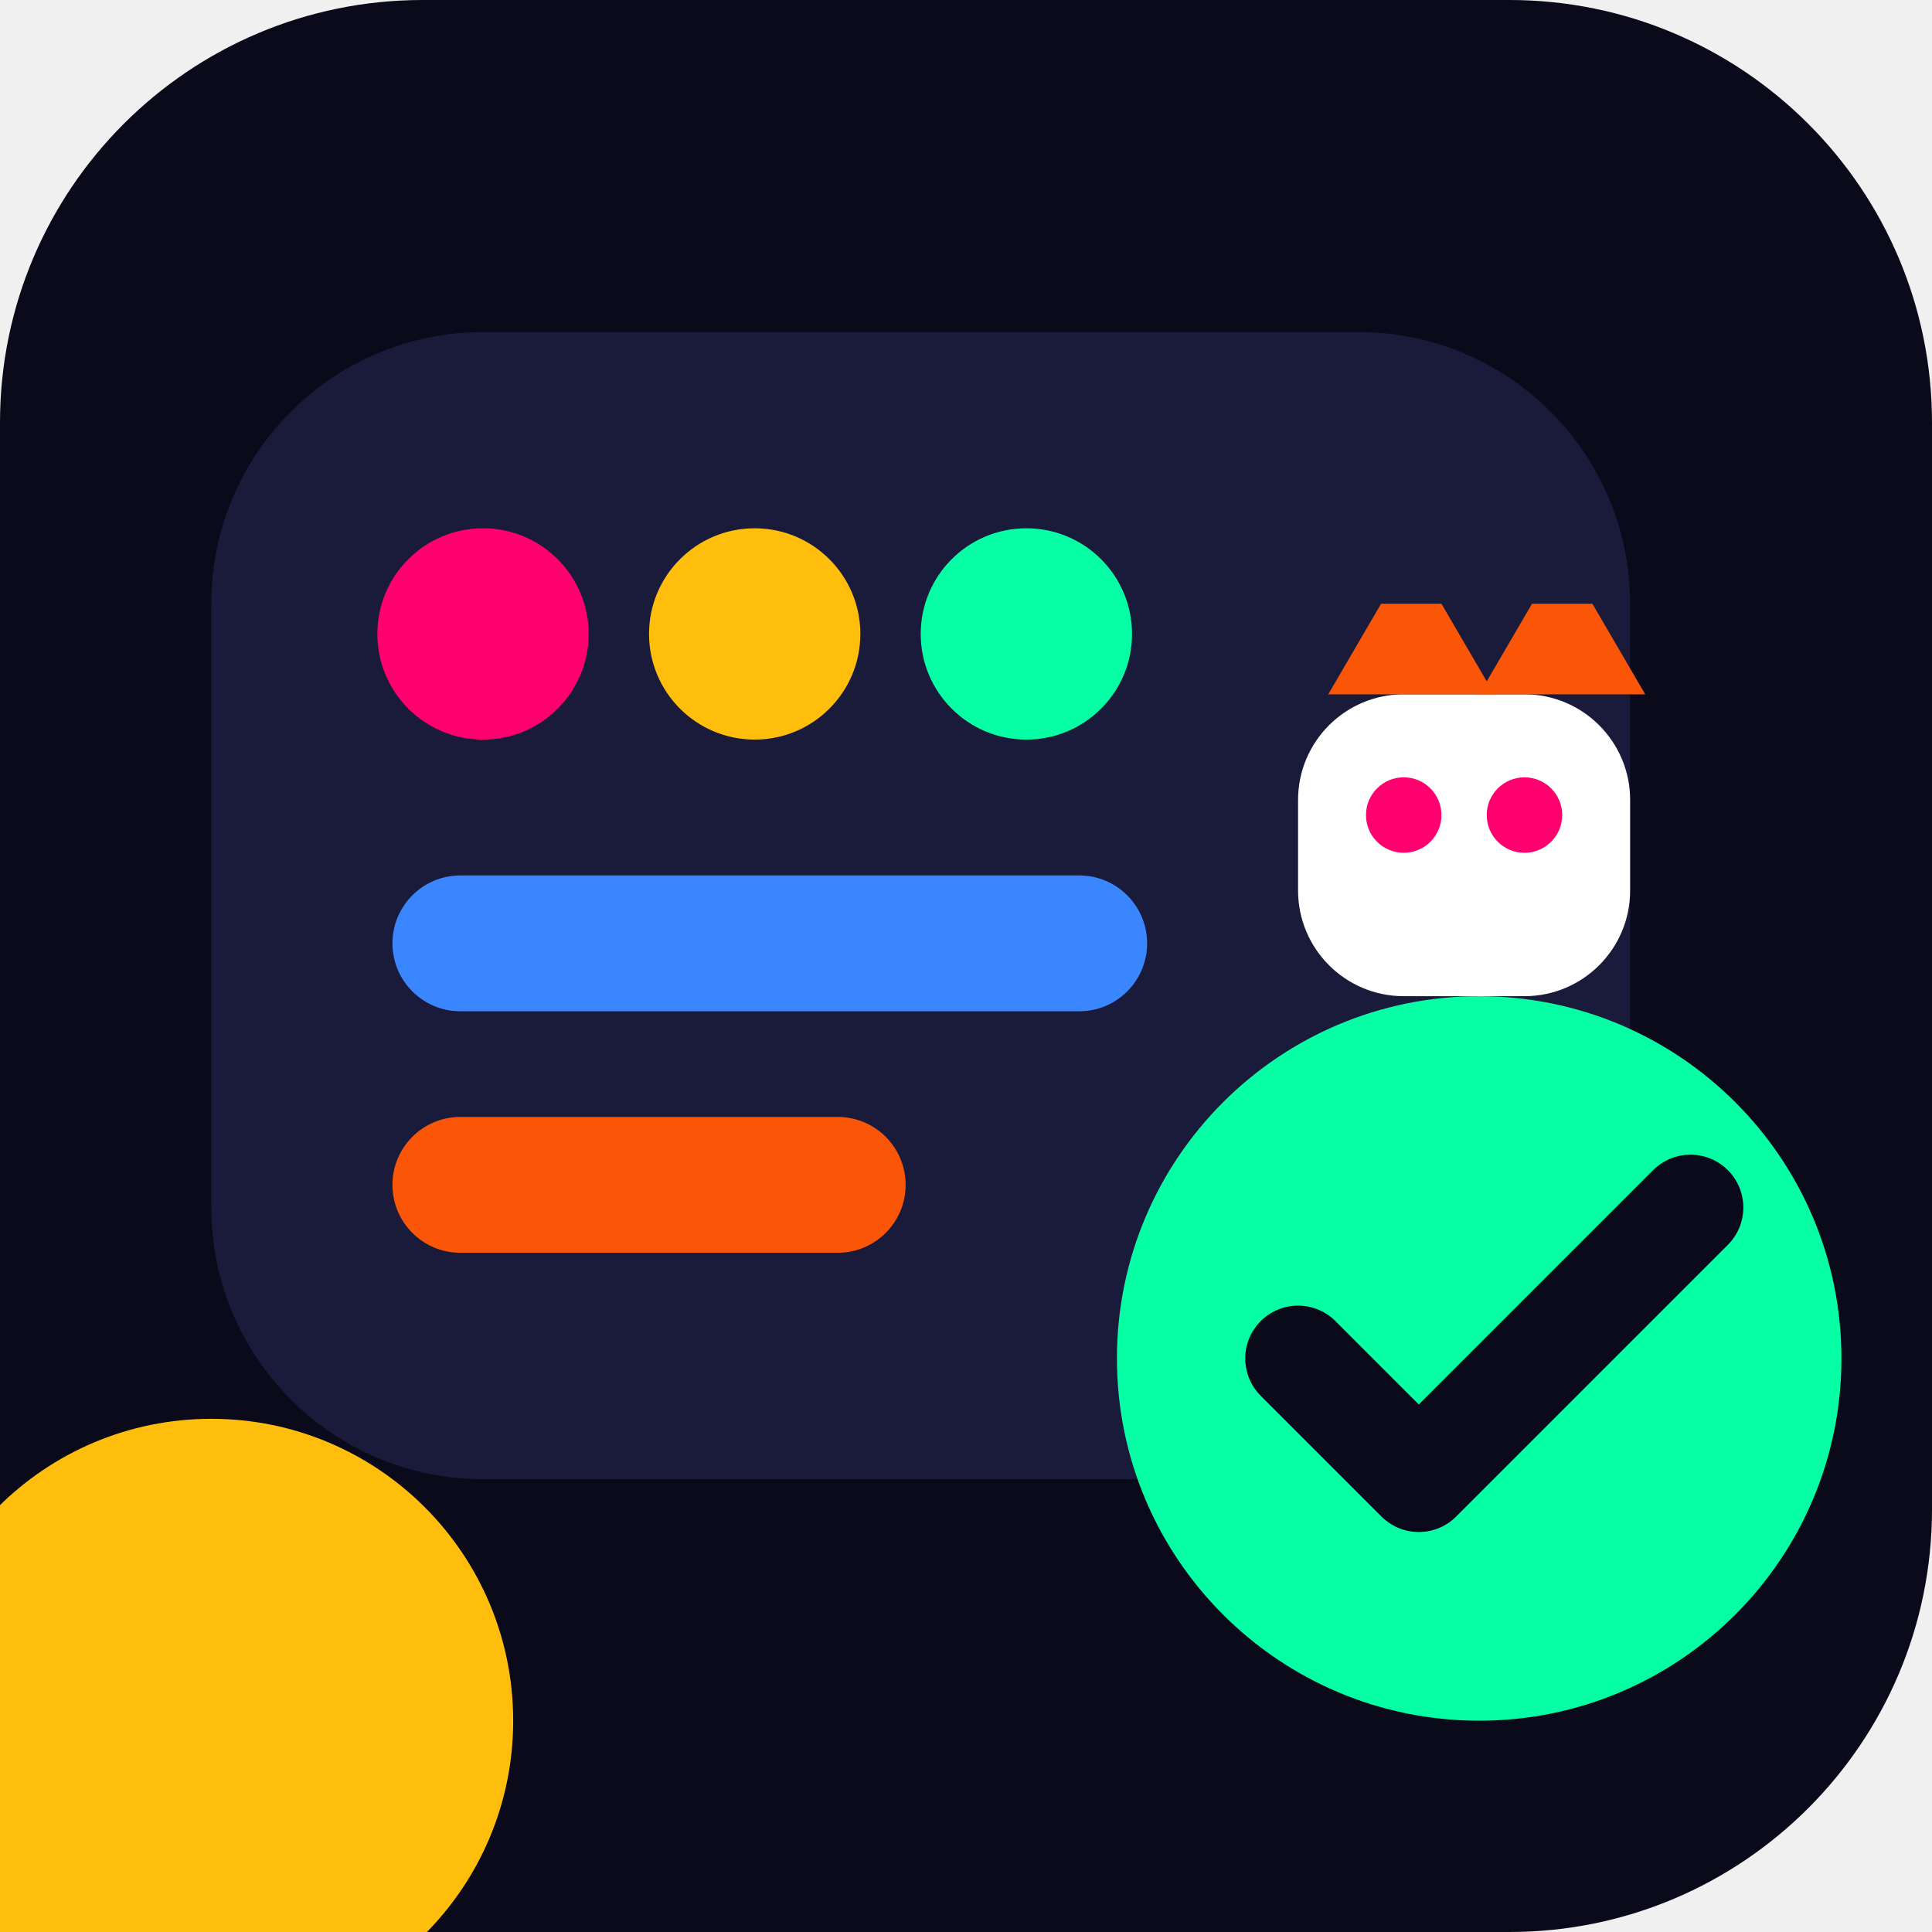
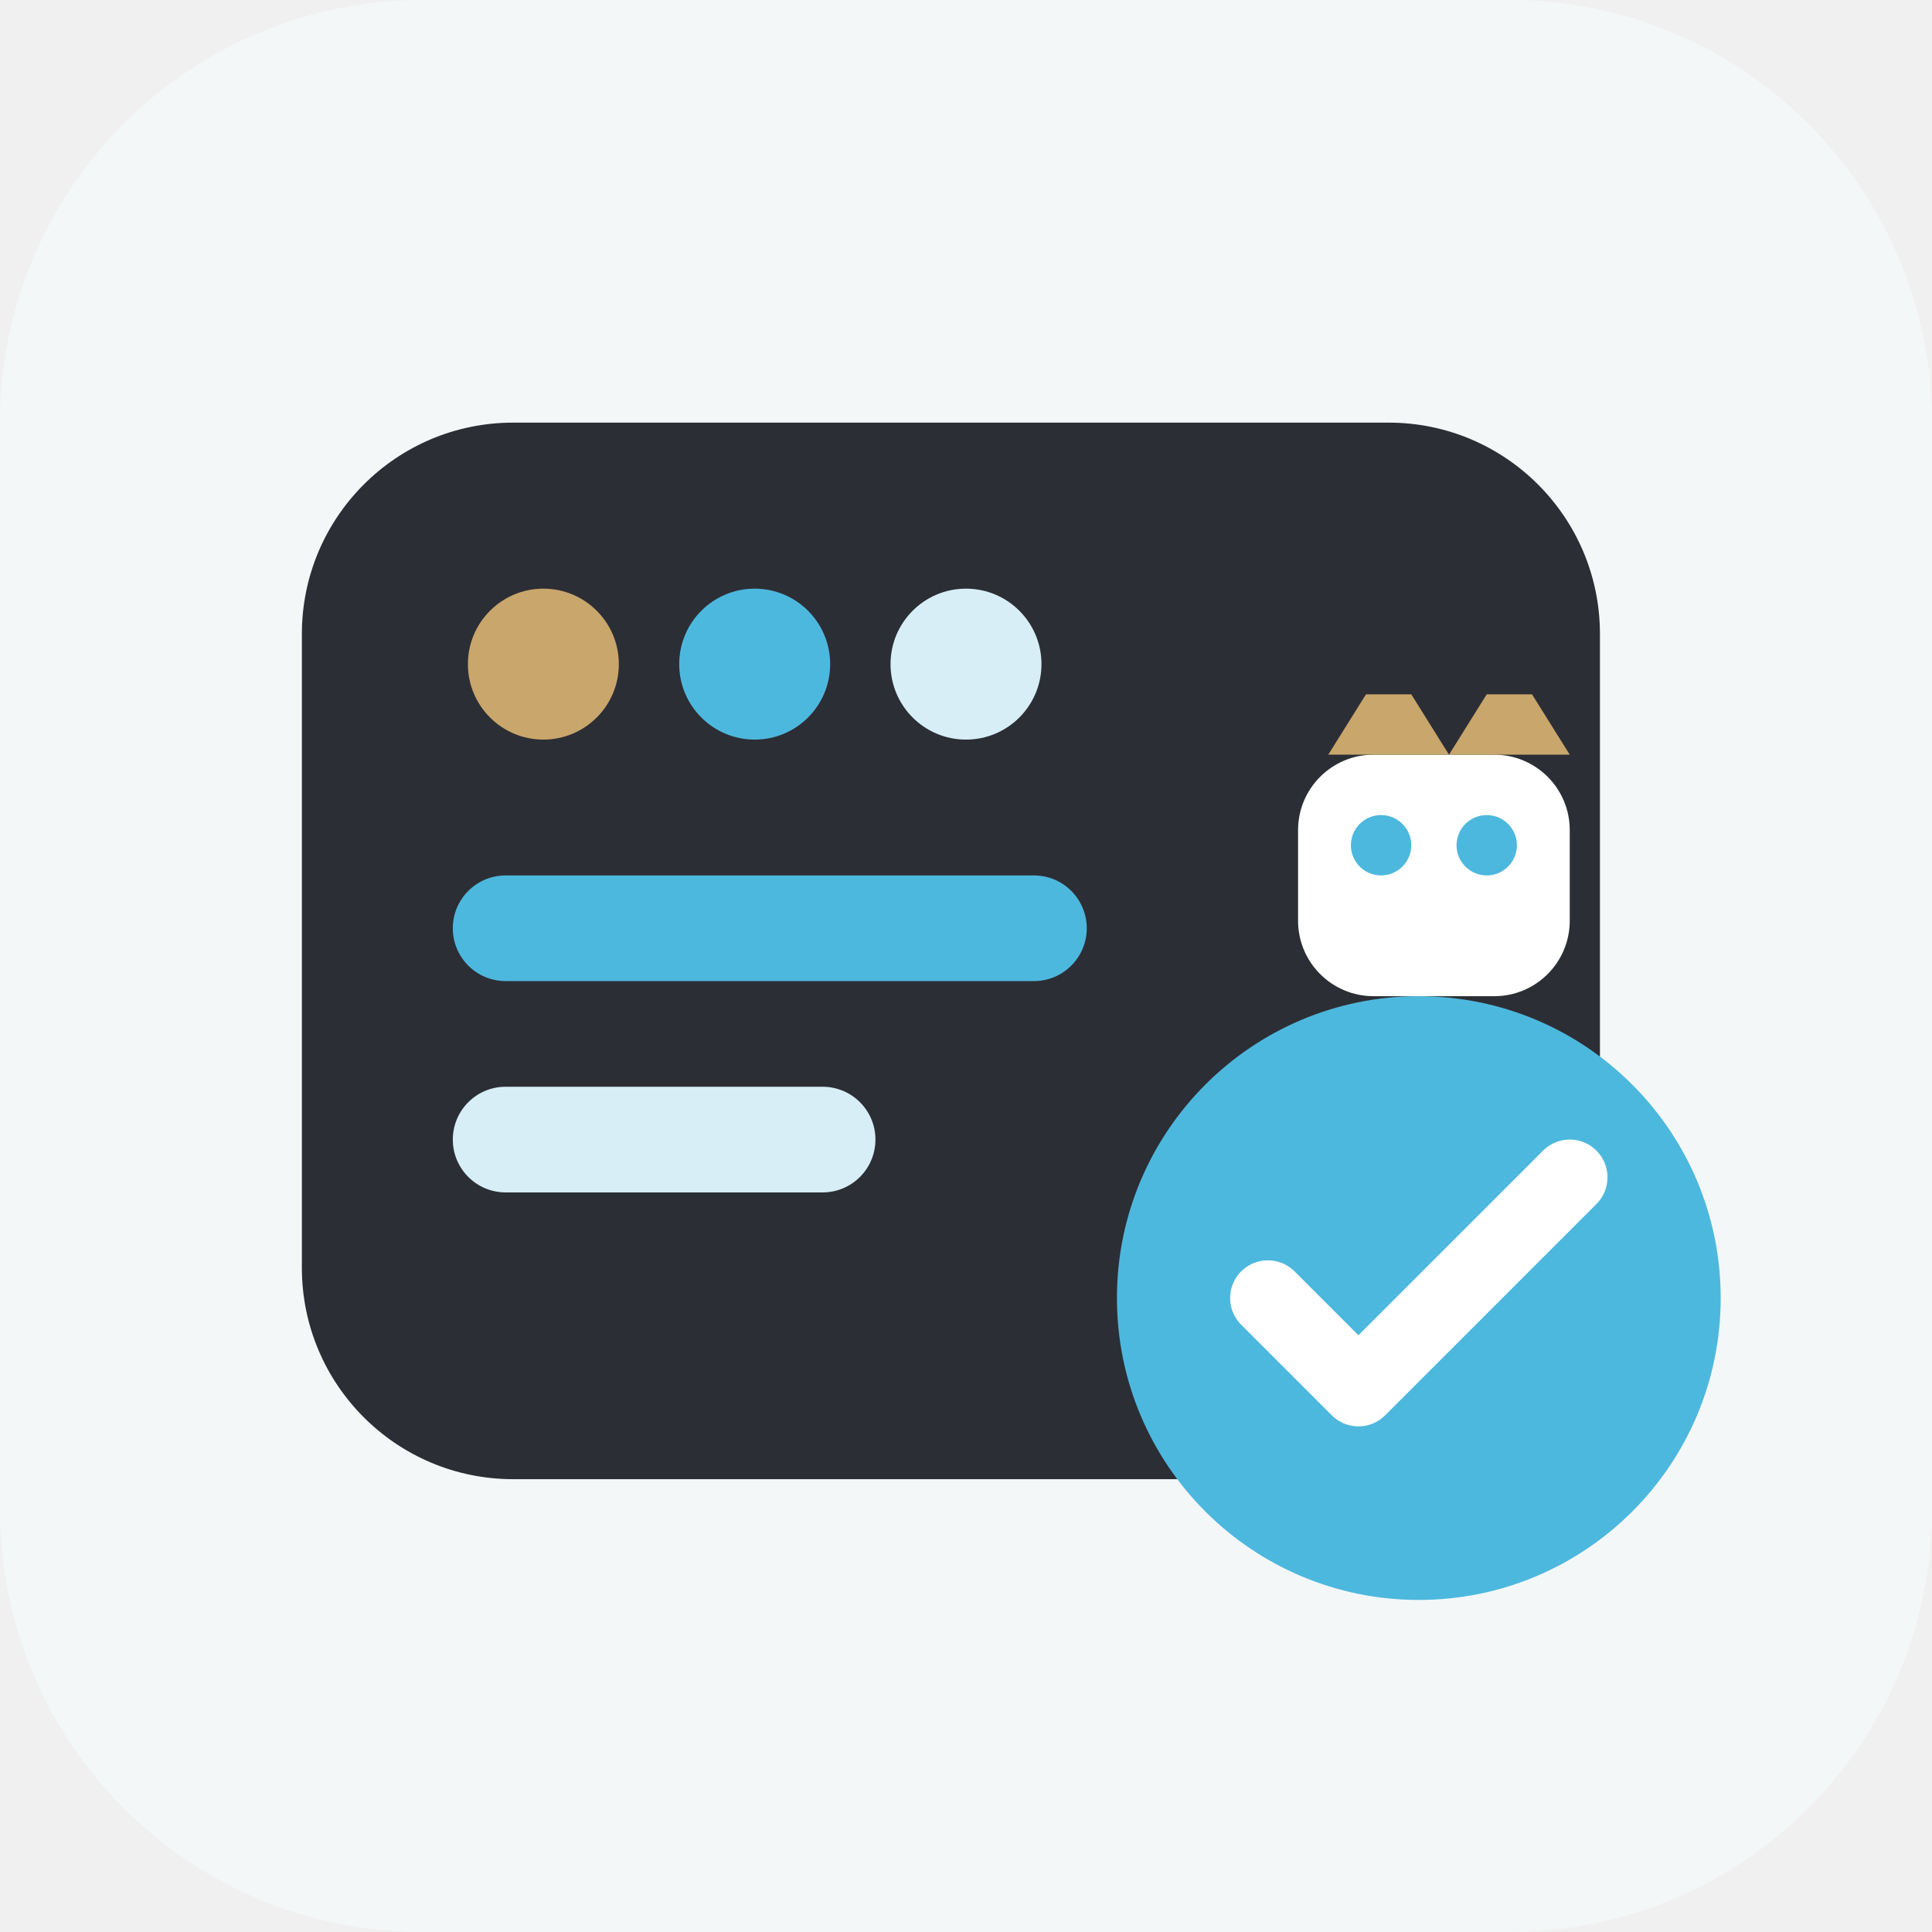
<svg xmlns="http://www.w3.org/2000/svg" viewBox="0 0 128 128" fill="none">
-   <rect width="128" height="128" rx="28" fill="#0A0A1A" />
-   <circle cx="14" cy="114" r="20" fill="#FFBE0B" />
-   <rect x="14" y="22" width="94" height="76" rx="18" fill="#1A1A3A" />
-   <circle cx="32" cy="42" r="7" fill="#FF006E" />
-   <circle cx="50" cy="42" r="7" fill="#FFBE0B" />
-   <circle cx="68" cy="42" r="7" fill="#06FFA5" />
-   <rect x="26" y="58" width="50" height="9" rx="4.5" fill="#3A86FF" />
-   <rect x="26" y="74" width="34" height="9" rx="4.5" fill="#FB5607" />
-   <circle cx="98" cy="90" r="24" fill="#06FFA5" />
-   <path d="M86 90l8 8 18-18" stroke="#0A0A1A" stroke-width="7" stroke-linecap="round" stroke-linejoin="round" />
-   <rect x="86" y="46" width="22" height="20" rx="7" fill="#FFFFFF" />
-   <path d="M88 46l3.5-6h4l3.5 6" fill="#FB5607" />
-   <path d="M98 46l3.5-6h4l3.5 6" fill="#FB5607" />
-   <circle cx="93" cy="54" r="2.5" fill="#FF006E" />
-   <circle cx="101" cy="54" r="2.5" fill="#FF006E" />
+   <rect width="128" height="128" rx="28" fill="#F4F7F8" />
+   <rect x="20" y="28" width="86" height="70" rx="14" fill="#2C2E35" />
+   <circle cx="36" cy="44" r="5" fill="#C9A66B" />
+   <circle cx="50" cy="44" r="5" fill="#4DB8DE" />
+   <circle cx="64" cy="44" r="5" fill="#D7EEF6" />
+   <rect x="30" y="58" width="42" height="7" rx="3.5" fill="#4DB8DE" />
+   <rect x="30" y="72" width="28" height="7" rx="3.5" fill="#D7EEF6" />
+   <circle cx="94" cy="86" r="20" fill="#4DB8DE" />
+   <path d="M84 86l6 6 14-14" stroke="#FFFFFF" stroke-width="5" stroke-linecap="round" stroke-linejoin="round" />
+   <rect x="86" y="50" width="18" height="16" rx="5" fill="#FFFFFF" />
+   <path d="M88 50l2.5-4h3l2.5 4" fill="#C9A66B" />
+   <path d="M96 50l2.5-4h3l2.5 4" fill="#C9A66B" />
+   <circle cx="91.5" cy="56" r="2" fill="#4DB8DE" />
+   <circle cx="98.5" cy="56" r="2" fill="#4DB8DE" />
</svg>
